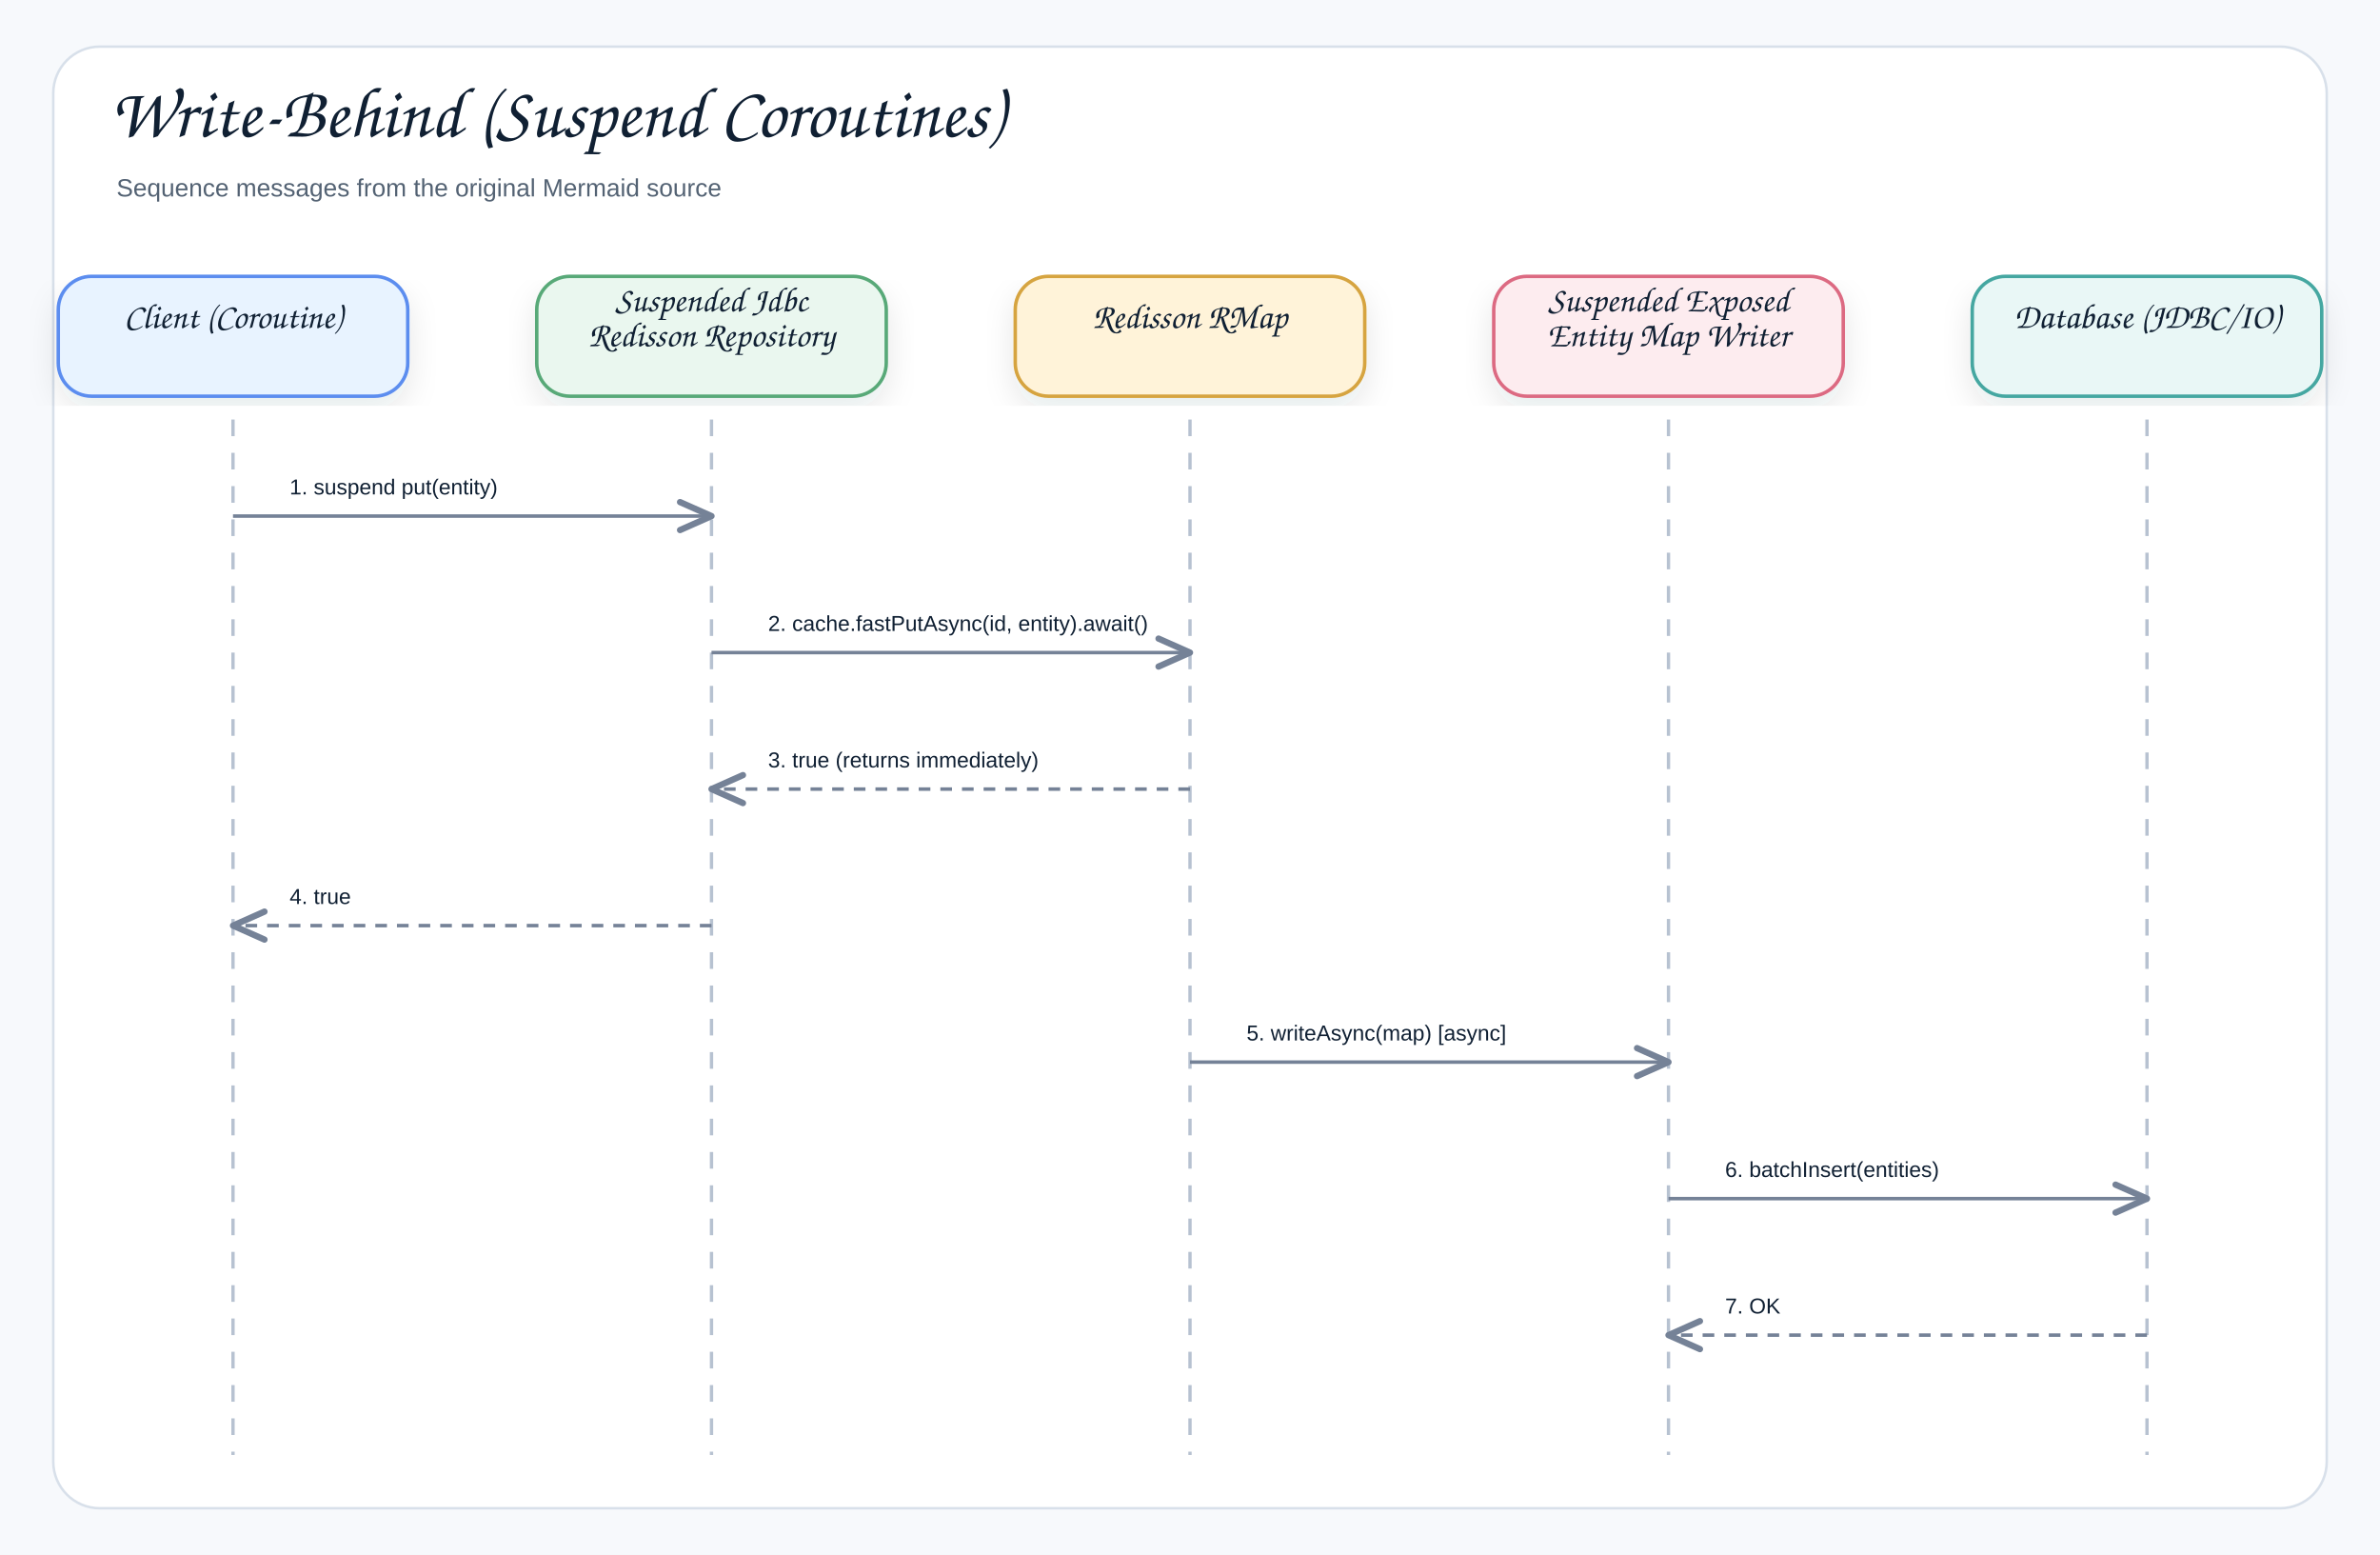
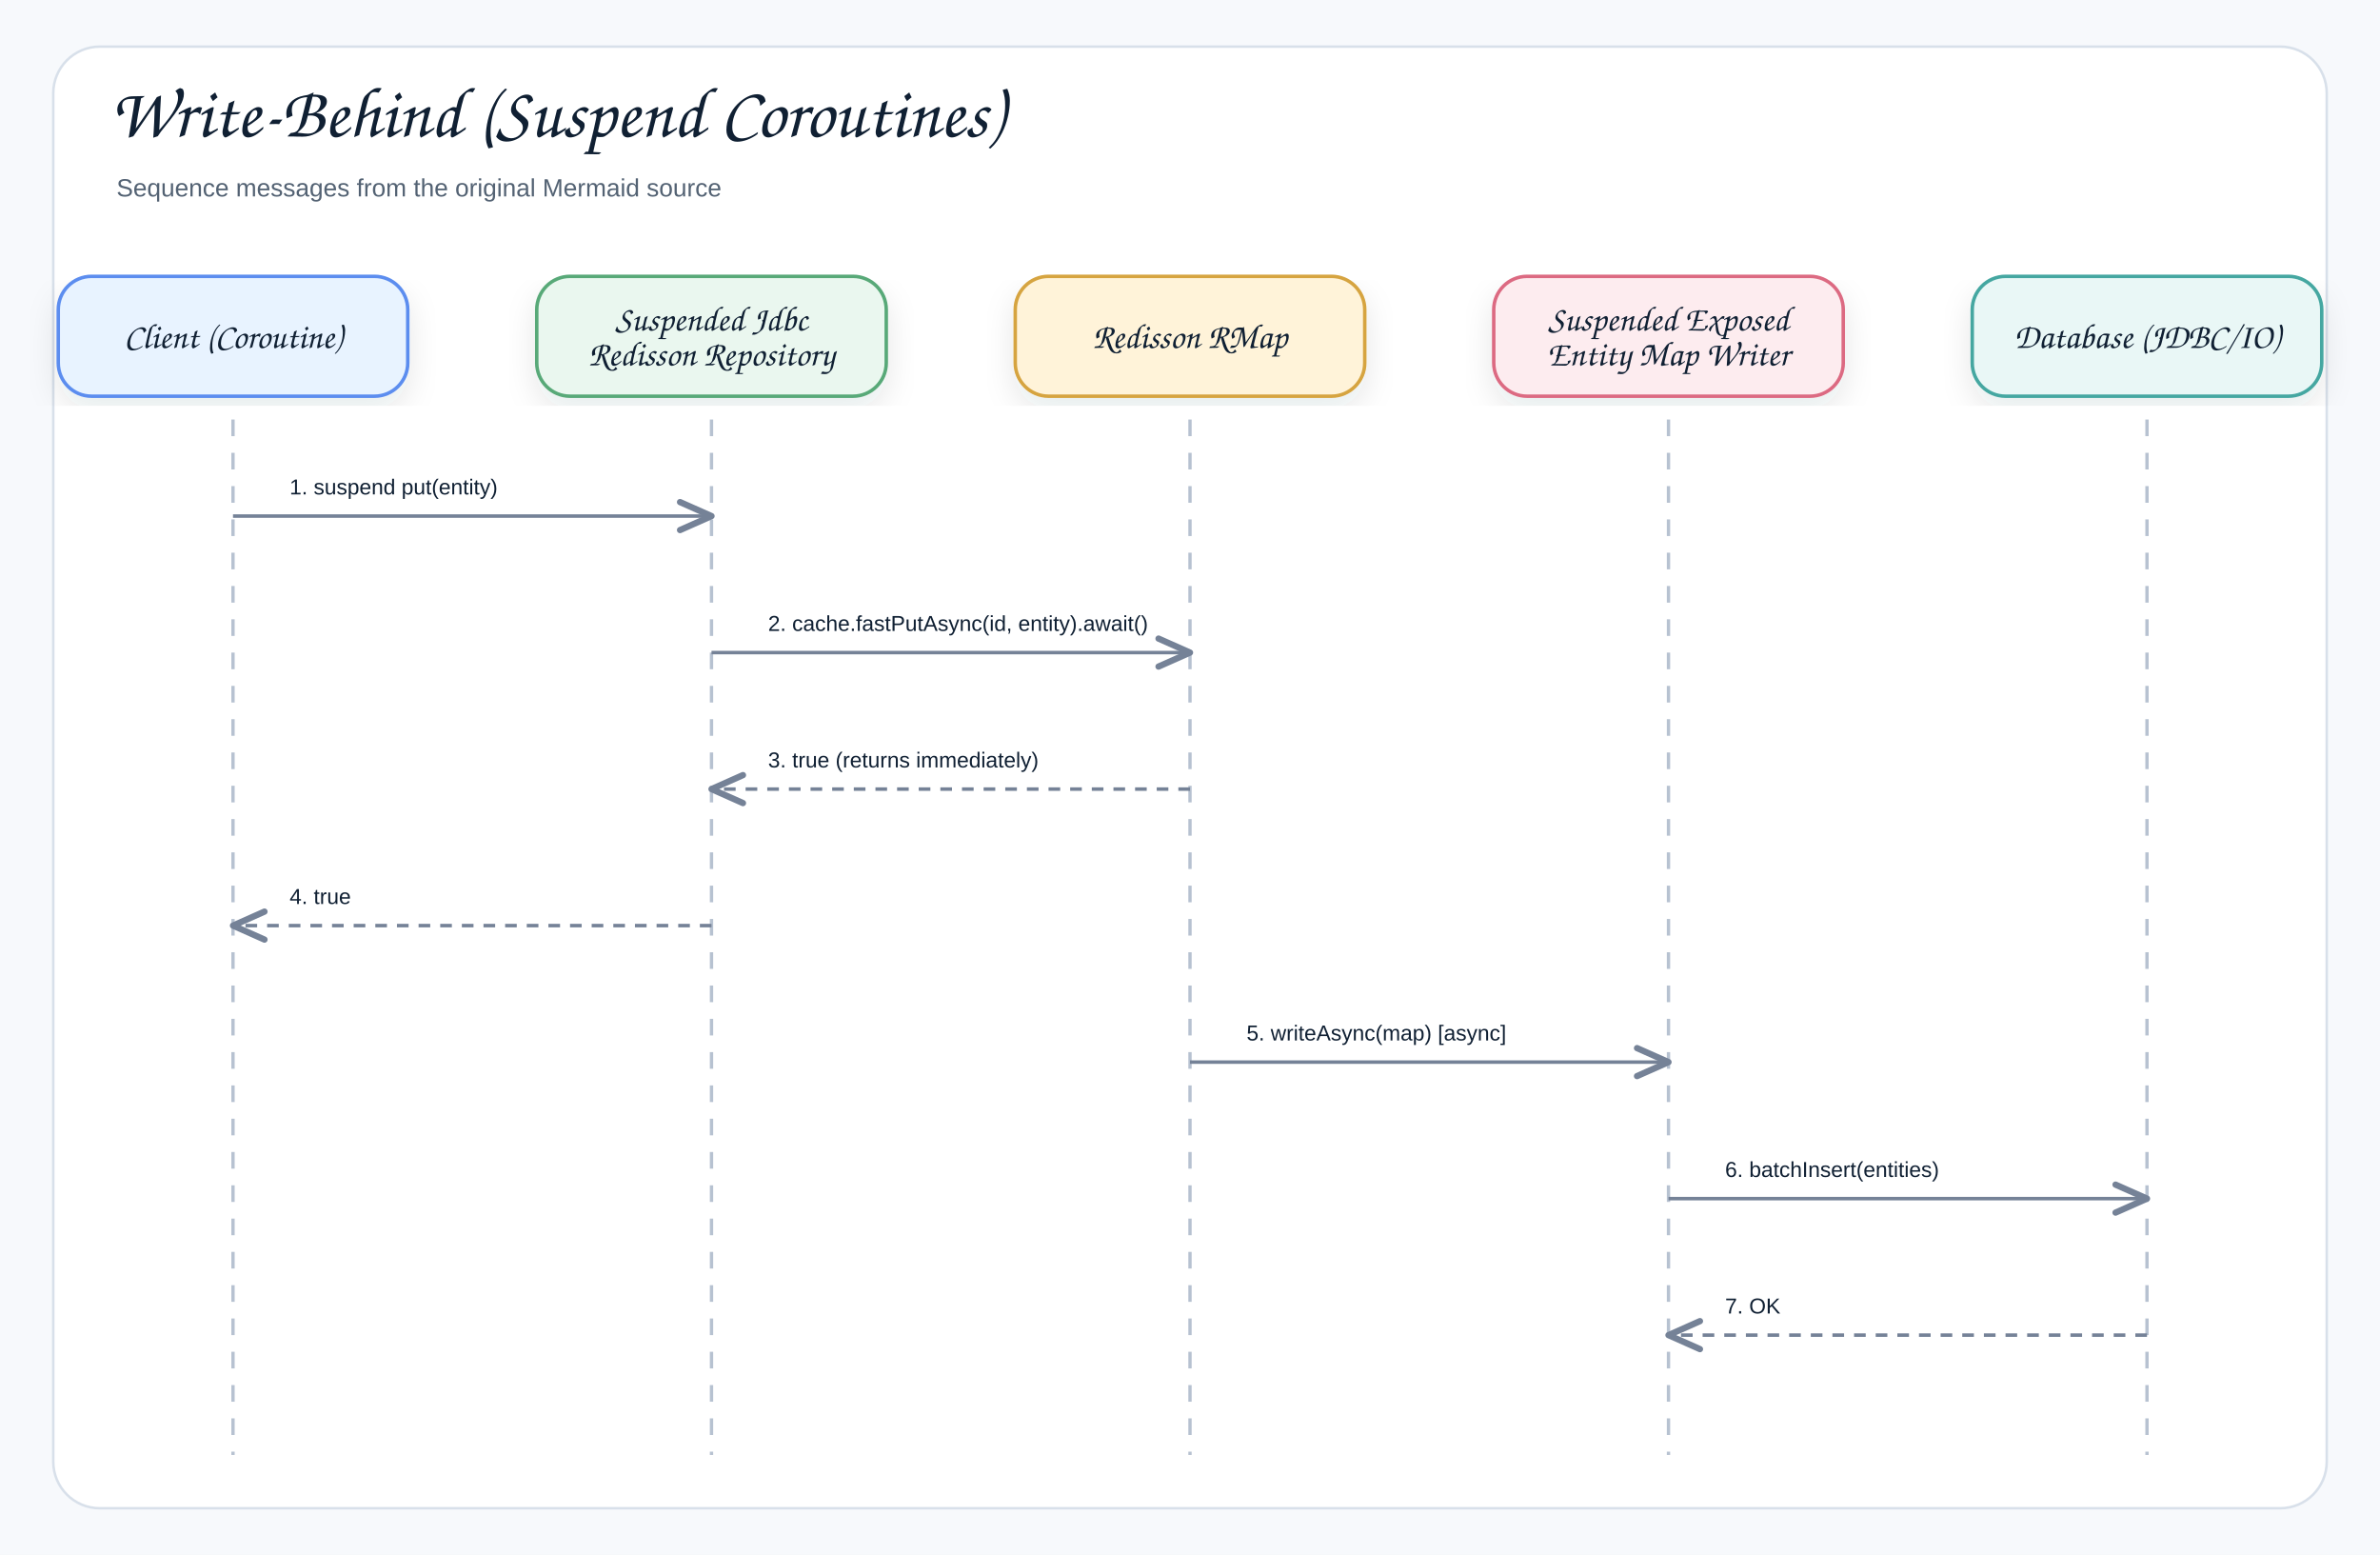
<svg xmlns="http://www.w3.org/2000/svg" width="1430" height="934" viewBox="0 0 1430 934" role="img" aria-label="Write-Behind (Suspend Coroutines)">
  <defs>
    <filter id="shadow" x="-8%" y="-8%" width="116%" height="116%">
      <feDropShadow dx="0" dy="8" stdDeviation="9" flood-color="#1f2937" flood-opacity="0.10" />
    </filter>
    <marker id="openArrow" markerWidth="12" markerHeight="10" refX="10" refY="5" orient="auto" markerUnits="strokeWidth">
      <path d="M 1 1 L 10 5 L 1 9" fill="none" stroke="#758297" stroke-width="1.8" stroke-linecap="round" stroke-linejoin="round" />
    </marker>
    <marker id="inherit" markerWidth="14" markerHeight="12" refX="12" refY="6" orient="auto" markerUnits="strokeWidth">
      <path d="M 0 1 L 12 6 L 0 11 Z" fill="#ffffff" stroke="#758297" stroke-width="1.8" />
    </marker>
    <style>
    .canvas{fill:#f7f9fc}.frame{fill:#fff;stroke:#d8e0ea;stroke-width:1.5}
    .title{font-family:"Architects Daughter","Comic Sans MS","Comic Sans",cursive;font-size:43px;font-weight:400;fill:#102033}
    .subtitle{font-family:"Comic Sans MS","Comic Sans","Comic Neue",Arial,sans-serif;font-size:15px;font-weight:400;fill:#536273}
    .label{font-family:"Architects Daughter","Comic Sans MS","Comic Sans",cursive;font-size:25px;font-weight:400;fill:#102033}
    .smallLabel{font-family:"Architects Daughter","Comic Sans MS","Comic Sans",cursive;font-size:21px;font-weight:400;fill:#102033}
    .mono{font-family:"Comic Sans MS","Comic Sans","Comic Neue",Arial,sans-serif;font-size:12px;font-weight:400;fill:#102033}
    .small{font-family:"Comic Sans MS","Comic Sans","Comic Neue",Arial,sans-serif;font-size:12px;font-weight:400;fill:#536273}
    .strong{font-family:"Comic Sans MS","Comic Sans","Comic Neue",Arial,sans-serif;font-size:13px;font-weight:400;fill:#102033}
    .card{stroke-width:2.1;filter:url(#shadow)}.compartment{stroke-width:1.5;fill:none}
    .line{stroke:#758297;stroke-width:2.1;fill:none;marker-end:url(#openArrow)}
    .plainLine{stroke:#758297;stroke-width:2.1;fill:none}
    .dashed{stroke:#758297;stroke-width:2.1;stroke-dasharray:7 6;fill:none;marker-end:url(#openArrow)}
    .inheritLine{stroke:#758297;stroke-width:2.2;fill:none;marker-end:url(#inherit)}
    .implLine{stroke:#758297;stroke-width:2.2;stroke-dasharray:8 7;fill:none;marker-end:url(#inherit)}
  </style>
  </defs>
  <rect class="canvas" width="1430" height="934" />
  <rect class="frame" x="32" y="28" width="1366" height="878" rx="28" />
  <text class="title" x="66" y="82">Write-Behind (Suspend Coroutines)</text>
  <text class="subtitle" x="70" y="118">Sequence messages from the original Mermaid source</text>
  <rect class="card" x="35" y="166" width="210" height="72" rx="20" fill="#E8F3FF" stroke="#5B8DEF" />
-   <text class="smallLabel" x="140" y="197" text-anchor="middle">Client (Coroutine)</text>
+   <text class="smallLabel" x="140" y="209" text-anchor="middle">Client (Coroutine)</text>
  <line x1="140" y1="252" x2="140" y2="874" stroke="#b7c2d1" stroke-width="2" stroke-dasharray="10 10" />
  <rect class="card" x="322.5" y="166" width="210" height="72" rx="20" fill="#EAF7EF" stroke="#58A978" />
-   <text class="smallLabel" x="427.5" y="187" text-anchor="middle">Suspended Jdbc</text>
-   <text class="smallLabel" x="427.5" y="208" text-anchor="middle">Redisson Repository</text>
+   <text class="smallLabel" x="427.5" y="198.5" text-anchor="middle">Suspended Jdbc</text>
+   <text class="smallLabel" x="427.5" y="219.5" text-anchor="middle">Redisson Repository</text>
  <line x1="427.5" y1="252" x2="427.5" y2="874" stroke="#b7c2d1" stroke-width="2" stroke-dasharray="10 10" />
  <rect class="card" x="610" y="166" width="210" height="72" rx="20" fill="#FFF3D9" stroke="#D6A441" />
-   <text class="smallLabel" x="715" y="197" text-anchor="middle">Redisson RMap</text>
+   <text class="smallLabel" x="715" y="209" text-anchor="middle">Redisson RMap</text>
  <line x1="715" y1="252" x2="715" y2="874" stroke="#b7c2d1" stroke-width="2" stroke-dasharray="10 10" />
  <rect class="card" x="897.5" y="166" width="210" height="72" rx="20" fill="#FDECEF" stroke="#DC6B82" />
-   <text class="smallLabel" x="1002.5" y="187" text-anchor="middle">Suspended Exposed</text>
-   <text class="smallLabel" x="1002.5" y="208" text-anchor="middle">Entity Map Writer</text>
+   <text class="smallLabel" x="1002.5" y="198.5" text-anchor="middle">Suspended Exposed</text>
+   <text class="smallLabel" x="1002.5" y="219.5" text-anchor="middle">Entity Map Writer</text>
  <line x1="1002.5" y1="252" x2="1002.5" y2="874" stroke="#b7c2d1" stroke-width="2" stroke-dasharray="10 10" />
  <rect class="card" x="1185" y="166" width="210" height="72" rx="20" fill="#E9F7F6" stroke="#45A7A1" />
-   <text class="smallLabel" x="1290" y="197" text-anchor="middle">Database (JDBC/IO)</text>
+   <text class="smallLabel" x="1290" y="209" text-anchor="middle">Database (JDBC/IO)</text>
  <line x1="1290" y1="252" x2="1290" y2="874" stroke="#b7c2d1" stroke-width="2" stroke-dasharray="10 10" />
  <rect x="158" y="270" width="251.5" height="39" rx="12" fill="#ffffff" opacity="0.97" />
  <text class="strong" x="174" y="297" text-anchor="start">1. suspend put(entity)</text>
  <path class="line" d="M140 310 L427.5 310" />
  <rect x="445.5" y="352" width="251.5" height="39" rx="12" fill="#ffffff" opacity="0.97" />
  <text class="strong" x="461.5" y="379" text-anchor="start">2. cache.fastPutAsync(id, entity).await()</text>
  <path class="line" d="M427.5 392 L715 392" />
  <rect x="445.5" y="434" width="251.5" height="39" rx="12" fill="#ffffff" opacity="0.97" />
  <text class="strong" x="461.5" y="461" text-anchor="start">3. true (returns immediately)</text>
  <path class="dashed" d="M715 474 L427.5 474" />
  <rect x="158" y="516" width="251.5" height="39" rx="12" fill="#ffffff" opacity="0.97" />
  <text class="strong" x="174" y="543" text-anchor="start">4. true</text>
  <path class="dashed" d="M427.5 556 L140 556" />
  <rect x="733" y="598" width="251.5" height="39" rx="12" fill="#ffffff" opacity="0.97" />
  <text class="strong" x="749" y="625" text-anchor="start">5. writeAsync(map) [async]</text>
  <path class="line" d="M715 638 L1002.5 638" />
  <rect x="1020.5" y="680" width="251.5" height="39" rx="12" fill="#ffffff" opacity="0.97" />
  <text class="strong" x="1036.5" y="707" text-anchor="start">6. batchInsert(entities)</text>
  <path class="line" d="M1002.5 720 L1290 720" />
  <rect x="1020.5" y="762" width="251.5" height="39" rx="12" fill="#ffffff" opacity="0.97" />
  <text class="strong" x="1036.5" y="789" text-anchor="start">7. OK</text>
  <path class="dashed" d="M1290 802 L1002.5 802" />
</svg>
